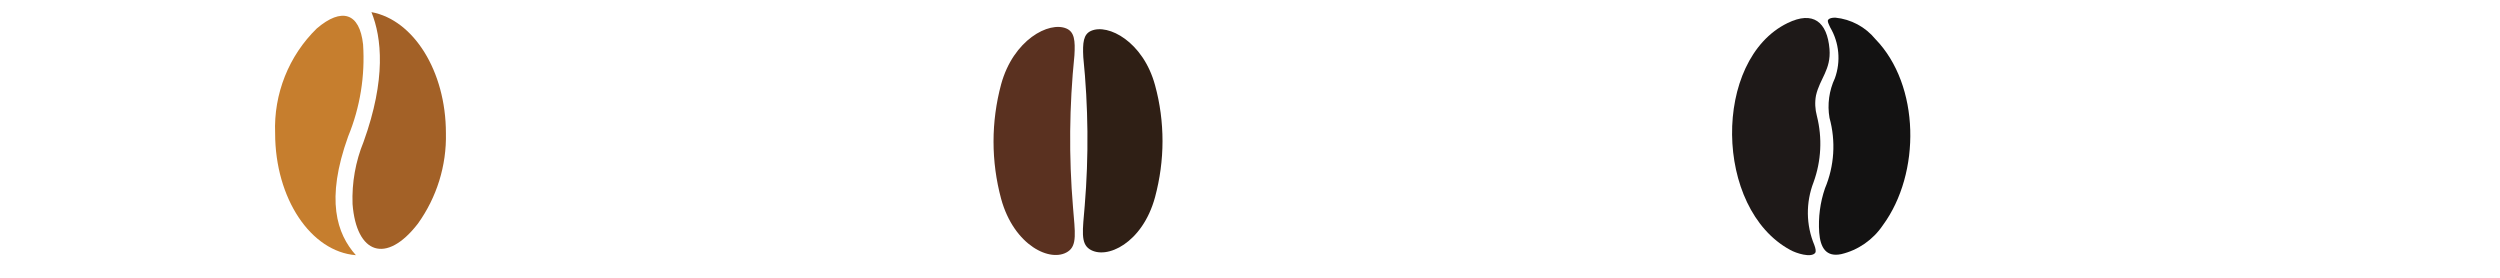
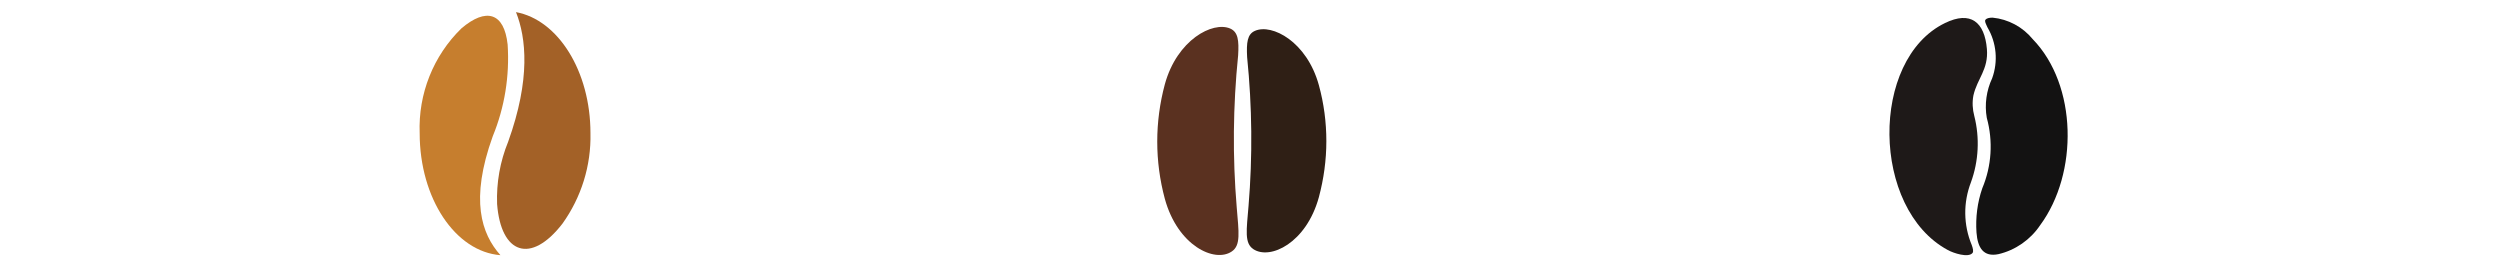
<svg xmlns="http://www.w3.org/2000/svg" version="1.1" id="Layer_1" x="0px" y="0px" viewBox="0 0 194.4 21.6" style="enable-background:new 0 0 194.4 21.6;" xml:space="preserve">
  <style type="text/css">
	.st0{fill-rule:evenodd;clip-rule:evenodd;fill:#1E1918;}
	.st1{fill-rule:evenodd;clip-rule:evenodd;fill:#131212;}
	.st2{fill-rule:evenodd;clip-rule:evenodd;fill:#5A3120;}
	.st3{fill-rule:evenodd;clip-rule:evenodd;fill:#2F1F15;}
	.st4{fill-rule:evenodd;clip-rule:evenodd;fill:#C67E2E;}
	.st5{fill-rule:evenodd;clip-rule:evenodd;fill:#A36127;}
</style>
  <g id="Group_65" transform="translate(1078.882 737.982)">
-     <path id="Path_186" class="st0" d="M-939.88-736.19c1.99-0.97,3.08-0.09,3.26,2.02c0.13,1.6-0.75,2.29-1.05,3.61   c-0.1,0.53-0.07,1.08,0.07,1.6c0.43,1.7,0.34,3.5-0.26,5.15c-0.61,1.58-0.59,3.32,0.06,4.88c0.1,0.27,0.15,0.51,0.06,0.62   c-0.32,0.39-1.47,0.02-1.92-0.23C-945.62-721.75-945.72-733.35-939.88-736.19L-939.88-736.19z" />
-     <path id="Path_187" class="st1" d="M-932.47-720.47c-0.76,1.13-1.92,1.94-3.24,2.25c-1.16,0.24-1.62-0.48-1.71-1.68   c-0.08-1.17,0.07-2.34,0.45-3.44c0.73-1.74,0.85-3.66,0.35-5.48c-0.18-1.04-0.03-2.12,0.42-3.08c0.47-1.3,0.34-2.75-0.36-3.94   c-0.13-0.29-0.25-0.49-0.16-0.61c0.09-0.11,0.28-0.16,0.55-0.16c1.22,0.12,2.34,0.72,3.12,1.67   C-929.57-731.36-929.5-724.51-932.47-720.47L-932.47-720.47z" />
+     <path id="Path_186" class="st0" d="M-927.64-736.19c1.99-0.97,3.08-0.09,3.26,2.02c0.13,1.6-0.75,2.29-1.05,3.61   c-0.1,0.53-0.07,1.08,0.07,1.6c0.43,1.7,0.34,3.5-0.26,5.15c-0.61,1.58-0.59,3.32,0.06,4.88c0.1,0.27,0.15,0.51,0.06,0.62   c-0.32,0.39-1.47,0.02-1.92-0.23C-933.38-721.75-933.49-733.35-927.64-736.19L-927.64-736.19z" />
+     <path id="Path_187" class="st1" d="M-920.24-720.47c-0.76,1.13-1.92,1.94-3.24,2.25c-1.16,0.24-1.62-0.48-1.71-1.68   c-0.08-1.17,0.07-2.34,0.45-3.44c0.73-1.74,0.85-3.66,0.35-5.48c-0.18-1.04-0.03-2.12,0.42-3.08c0.47-1.3,0.34-2.75-0.36-3.94   c-0.13-0.29-0.25-0.49-0.16-0.61c0.09-0.11,0.28-0.16,0.55-0.16c1.22,0.12,2.34,0.72,3.12,1.67   C-917.34-731.36-917.26-724.51-920.24-720.47L-920.24-720.47z" />
  </g>
  <g id="Group_67" transform="translate(961.177 739.348)">
-     <path id="Path_190" class="st2" d="M-883.33-723.89c-0.39-1.45-0.59-2.94-0.59-4.45c0-1.5,0.2-3,0.59-4.45   c0.95-3.47,3.73-4.92,5.08-4.34c0.62,0.27,0.69,0.93,0.62,2.09c-0.4,3.93-0.44,7.88-0.11,11.81c0.16,1.96,0.33,2.96-0.39,3.44   C-879.46-718.89-882.33-720.24-883.33-723.89L-883.33-723.89z" />
-     <path id="Path_191" class="st3" d="M-871.36-724.02c0.38-1.42,0.58-2.88,0.58-4.35c0-1.47-0.19-2.93-0.58-4.35   c-0.92-3.39-3.65-4.81-4.97-4.23c-0.6,0.26-0.67,0.91-0.61,2.05c0.39,3.84,0.43,7.71,0.11,11.56c-0.16,1.92-0.33,2.9,0.38,3.37   C-875.14-719.12-872.33-720.44-871.36-724.02L-871.36-724.02z" />
+     <path id="Path_190" class="st2" d="M-870.6-723.89c-0.39-1.45-0.59-2.94-0.59-4.45c0-1.5,0.2-3,0.59-4.45   c0.95-3.47,3.73-4.92,5.08-4.34c0.62,0.27,0.69,0.93,0.62,2.09c-0.4,3.93-0.44,7.88-0.11,11.81c0.16,1.96,0.33,2.96-0.39,3.44   C-866.73-718.89-869.6-720.24-870.6-723.89L-870.6-723.89z" />
+     <path id="Path_191" class="st3" d="M-858.62-724.02c0.38-1.42,0.58-2.88,0.58-4.35c0-1.47-0.19-2.93-0.58-4.35   c-0.93-3.39-3.65-4.81-4.97-4.23c-0.6,0.26-0.67,0.91-0.61,2.05c0.39,3.84,0.43,7.71,0.11,11.56c-0.16,1.92-0.33,2.9,0.38,3.37   C-862.41-719.12-859.6-720.44-858.62-724.02L-858.62-724.02z" />
  </g>
  <g id="Group_70" transform="translate(842.664 737.193)">
-     <path id="Path_196" class="st4" d="M-814.99-717.35c-3.5-0.27-6.28-4.41-6.28-9.48c-0.12-3.06,1.06-6.03,3.25-8.16   c1.92-1.63,3.32-1.23,3.59,1.26c0.16,2.44-0.23,4.88-1.16,7.14C-817.37-721.65-816.47-719.01-814.99-717.35L-814.99-717.35z" />
-     <path id="Path_197" class="st5" d="M-813.78-736.25c3.27,0.6,5.79,4.59,5.79,9.41c0.06,2.52-0.71,4.99-2.18,7.04   c-2.46,3.18-4.78,2.36-5.08-1.53c-0.06-1.65,0.23-3.3,0.86-4.84C-812.63-731.06-812.98-734.26-813.78-736.25z" />
+     <path id="Path_196" class="st4" d="M-803.75-717.35c-3.5-0.27-6.28-4.41-6.28-9.48c-0.12-3.06,1.06-6.03,3.25-8.16   c1.92-1.63,3.32-1.23,3.59,1.26c0.16,2.44-0.23,4.88-1.16,7.14C-806.13-721.65-805.23-719.01-803.75-717.35L-803.75-717.35z" />
+     <path id="Path_197" class="st5" d="M-802.54-736.25c3.27,0.6,5.79,4.59,5.79,9.41c0.06,2.52-0.71,4.99-2.18,7.04   c-2.46,3.18-4.78,2.36-5.08-1.53c-0.06-1.65,0.23-3.3,0.86-4.84C-801.39-731.06-801.75-734.26-802.54-736.25z" />
  </g>
</svg>
